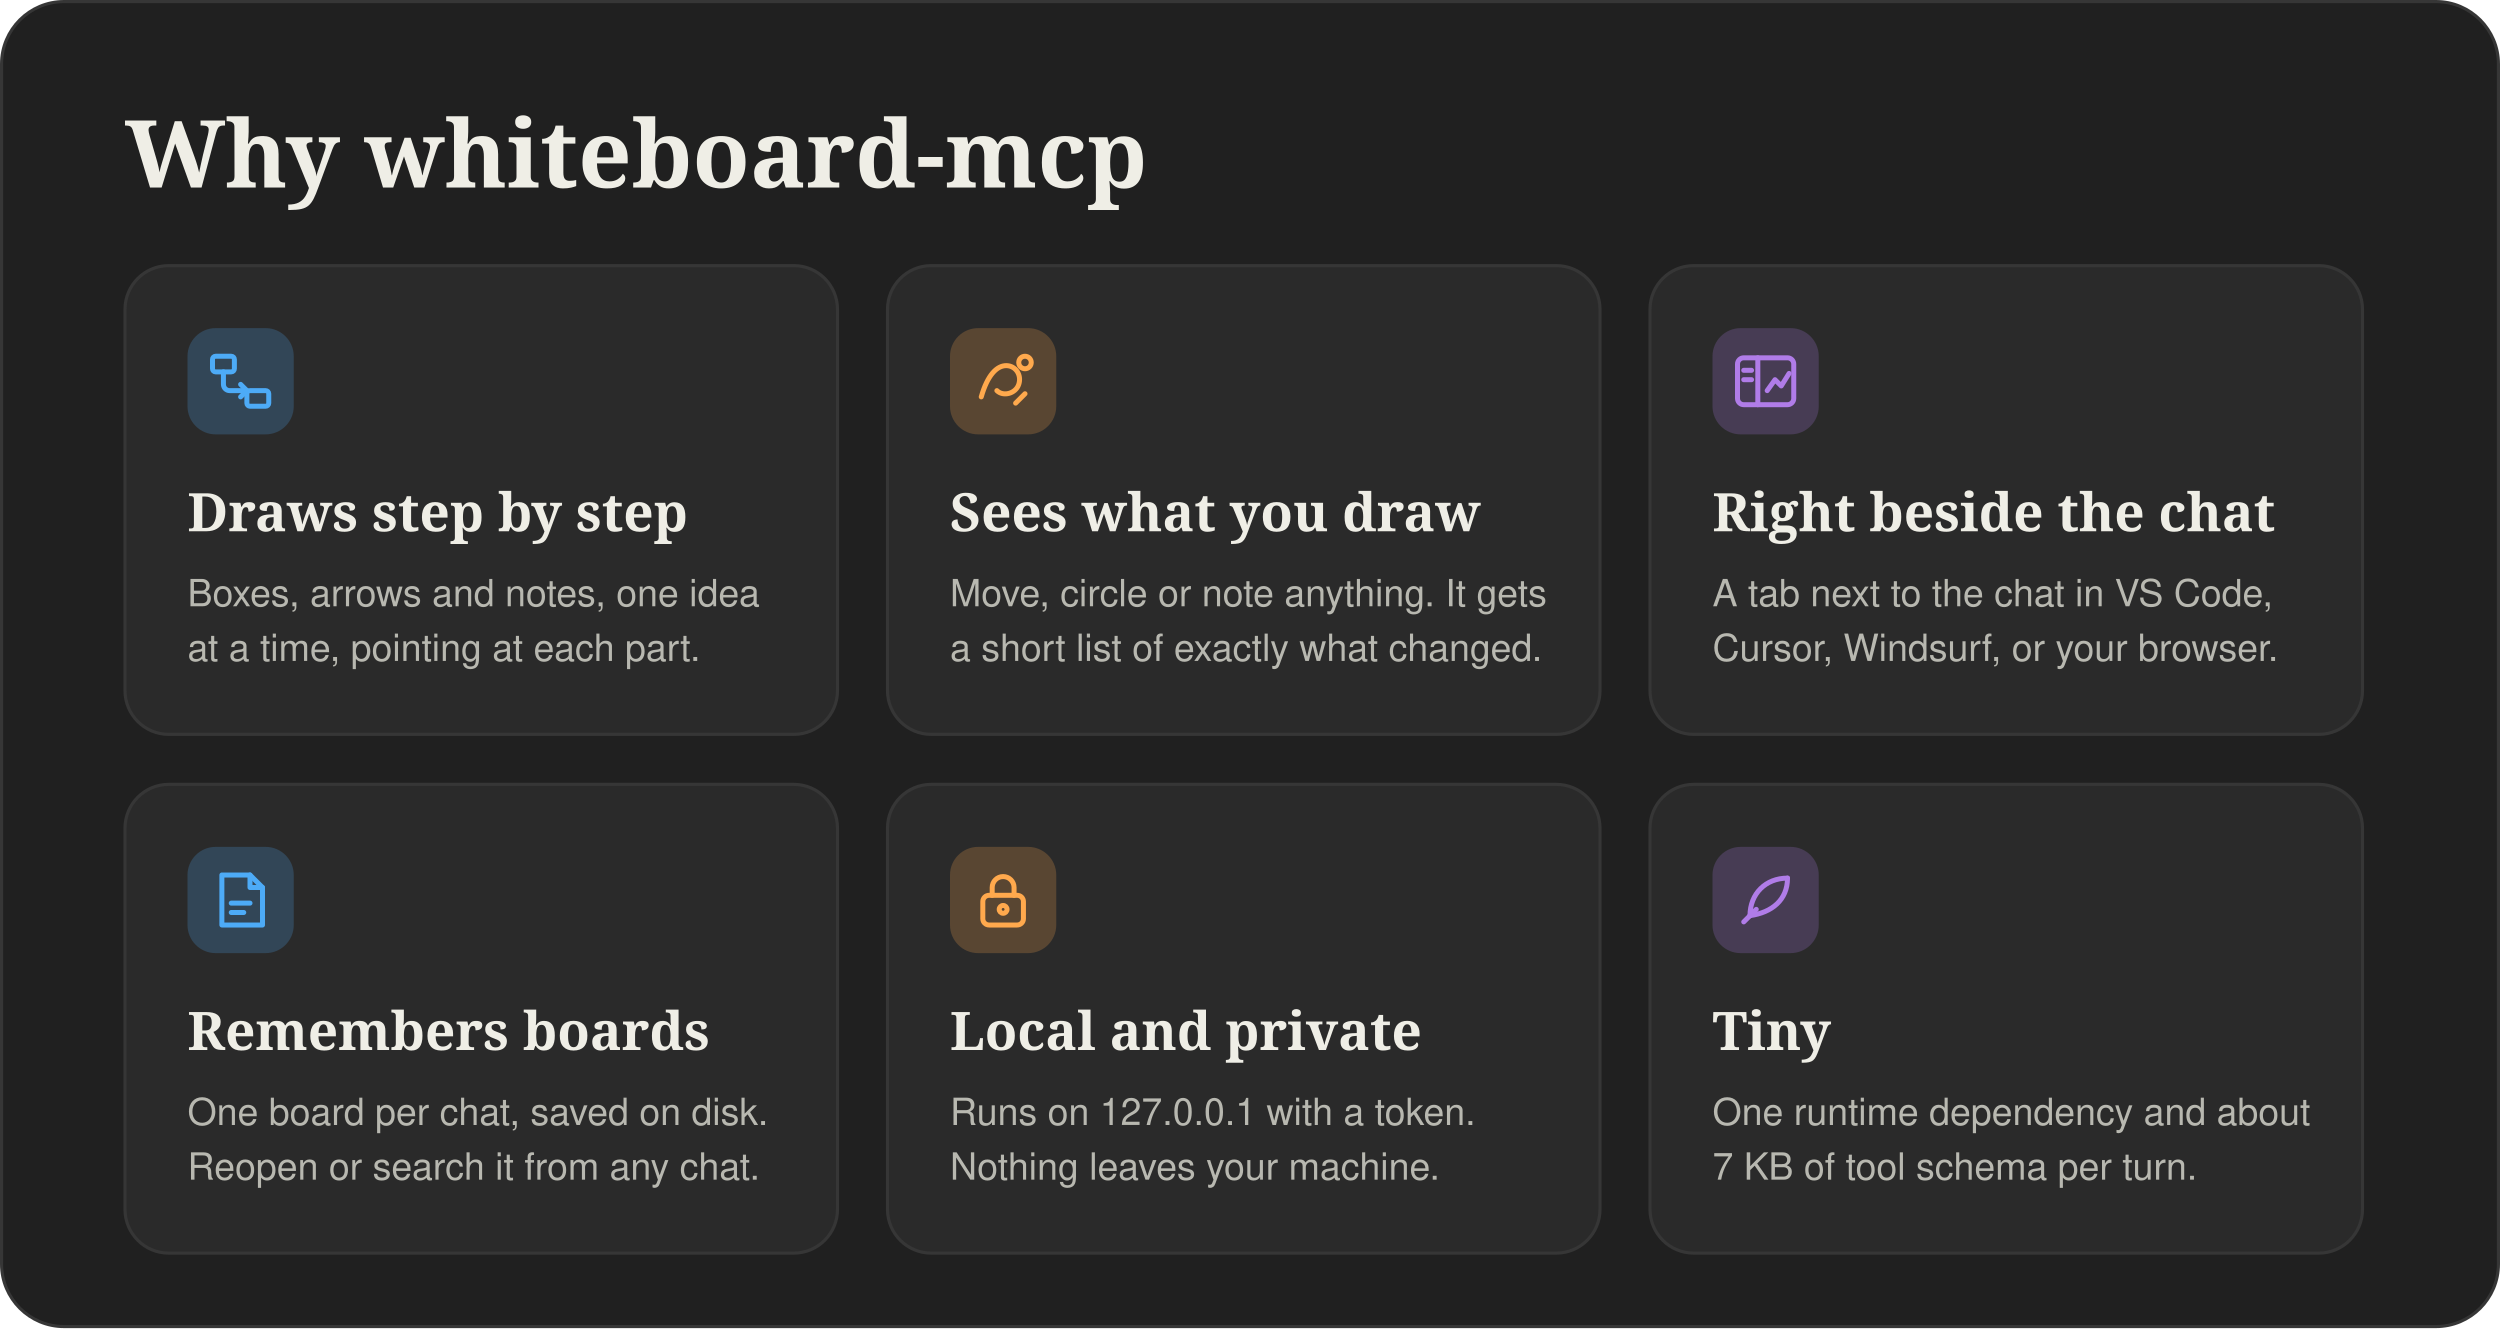
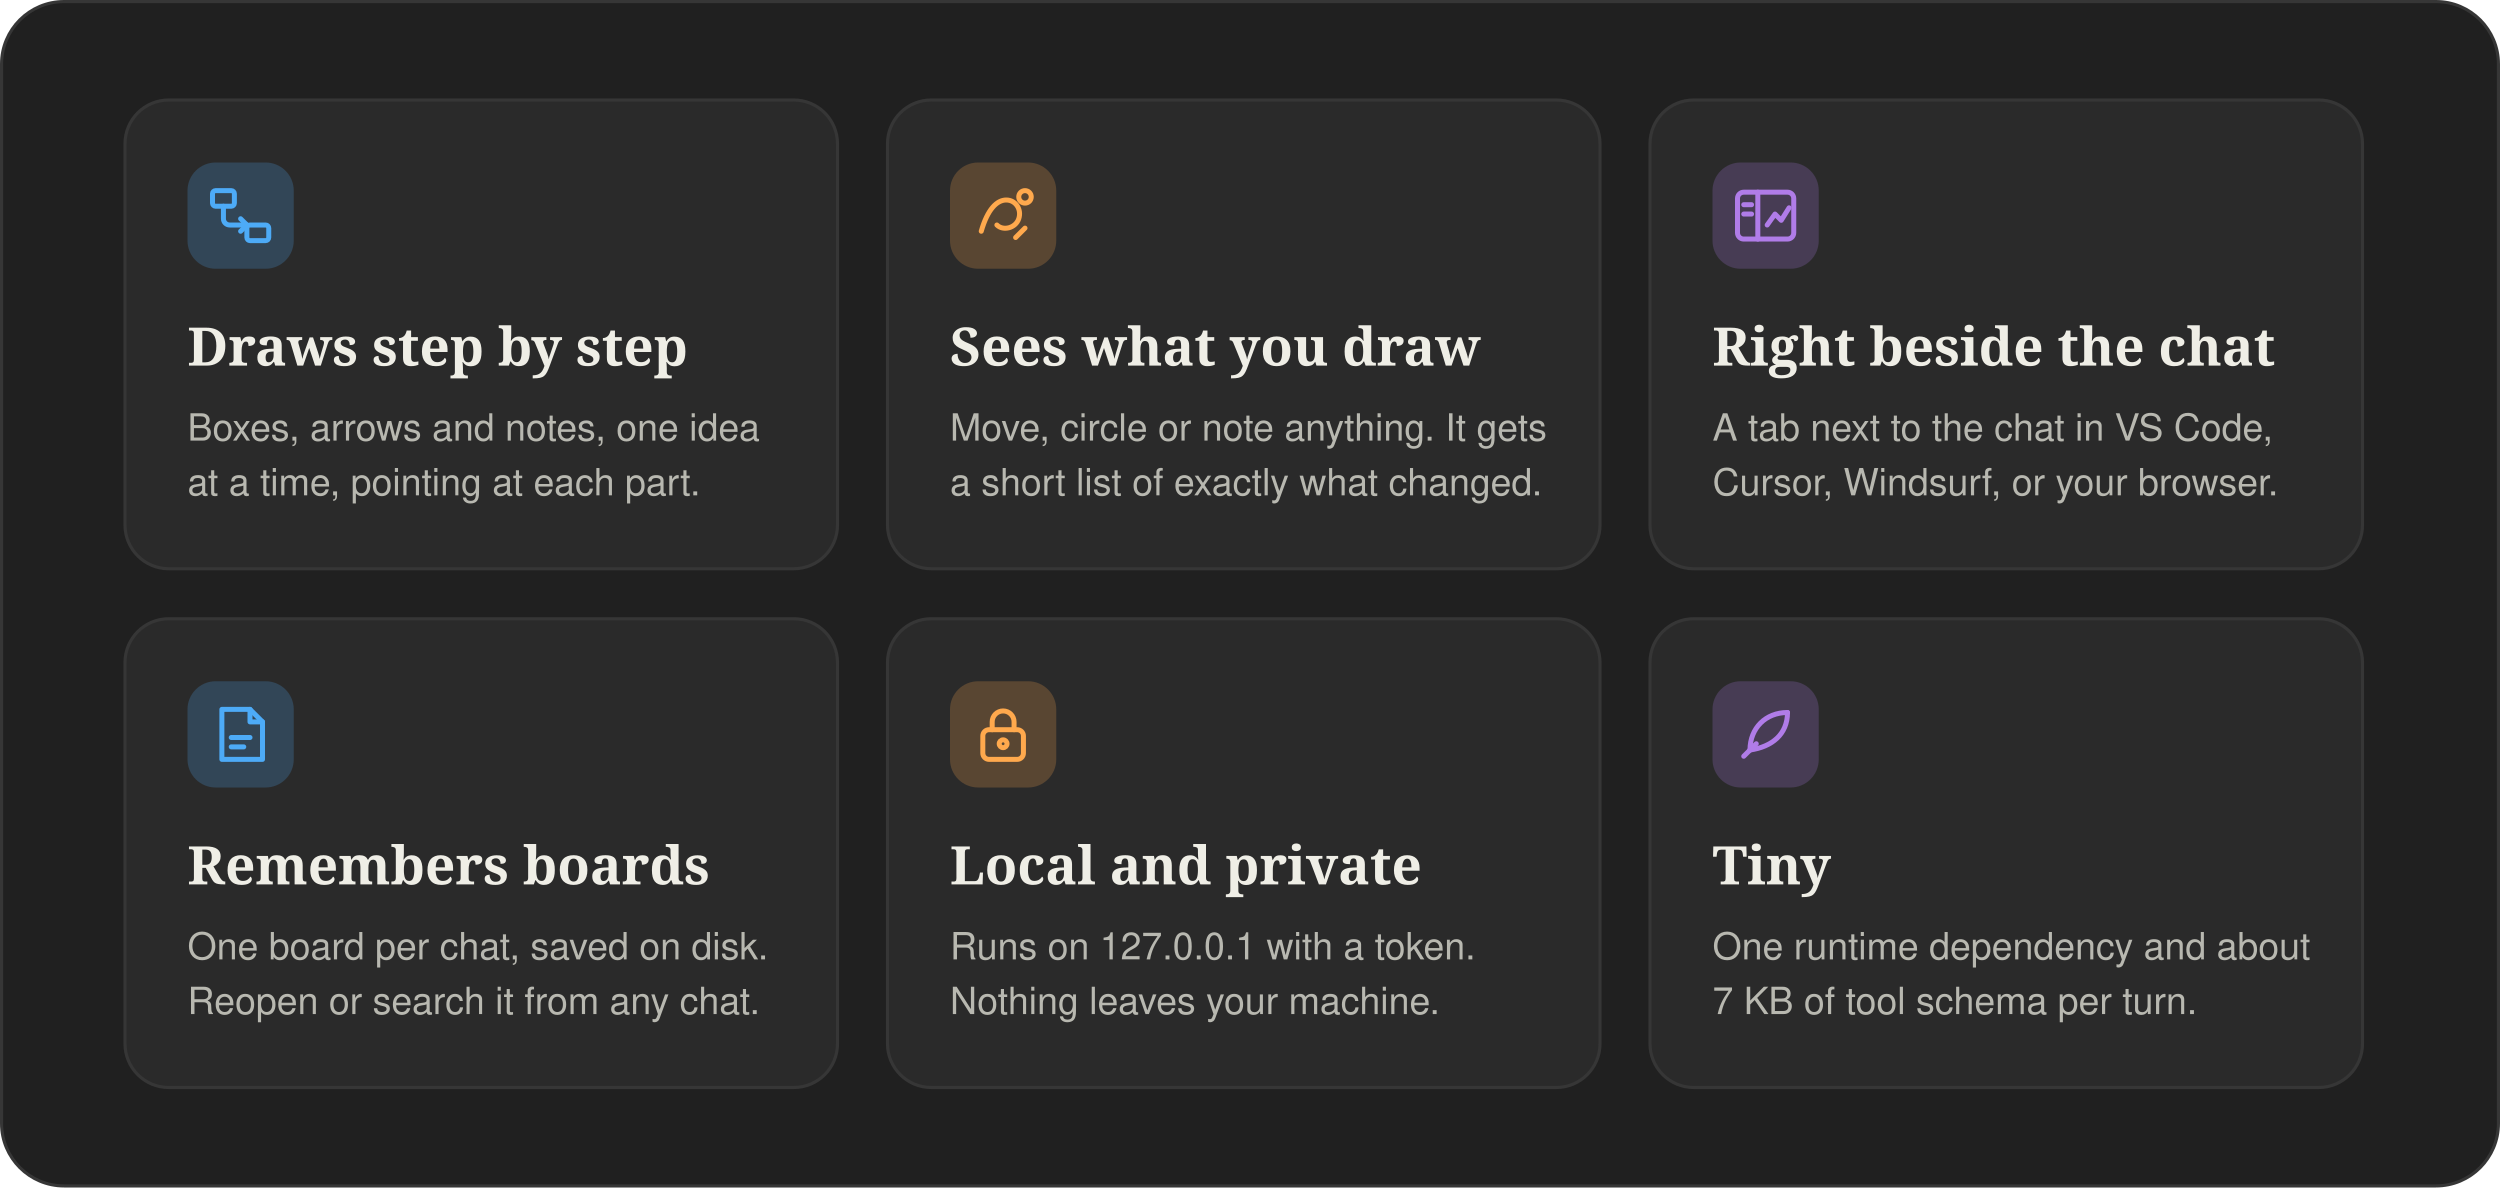
- <svg xmlns="http://www.w3.org/2000/svg" width="1600" height="850" viewBox="0 0 1600 850" role="img" aria-label="Why whiteboard-mcp: Draws step by step: Boxes, arrows and notes, one idea at a time, pointing at each part. Sees what you draw: Move, circle or note anything. It gets a short list of exactly what changed. Right beside the chat: A tab next to the chat in VS Code, Cursor, Windsurf, or your browser. Remembers boards: One board per chat, saved on disk. Reopen or search it from any chat. Local and private: Runs on 127.0.0.1 with a token. Nothing leaves your machine. Tiny: One runtime dependency and about 7 KB of tool schema per turn.">
+ <svg xmlns="http://www.w3.org/2000/svg" width="1600" height="760" viewBox="0 0 1600 760" role="img" aria-label="Why whiteboard-mcp: Draws step by step: Boxes, arrows and notes, one idea at a time, pointing at each part. Sees what you draw: Move, circle or note anything. It gets a short list of exactly what changed. Right beside the chat: A tab next to the chat in VS Code, Cursor, Windsurf, or your browser. Remembers boards: One board per chat, saved on disk. Reopen or search it from any chat. Local and private: Runs on 127.0.0.1 with a token. Nothing leaves your machine. Tiny: One runtime dependency and about 7 KB of tool schema per turn.">
  <style>
.serif{font-family:'New York','Iowan Old Style',ui-serif,Georgia,serif}
.sans{font-family:-apple-system,BlinkMacSystemFont,'SF Pro Text','Segoe UI',Helvetica,Arial,sans-serif}
.mono{font-family:ui-monospace,'SF Mono',Menlo,Consolas,monospace}
</style>
-   <rect x="1" y="1" width="1598" height="848" rx="40" fill="#202020" stroke="#363636" stroke-width="2" />
-   <text x="80" y="120" class="serif" font-size="60" font-weight="700" fill="#efeee6" text-anchor="start">Why whiteboard-mcp</text>
-   <rect x="80" y="170" width="456" height="300" rx="28" fill="#2a2a2a" stroke="#363636" stroke-width="2" />
-   <g transform="translate(120 210)">
+   <rect x="1" y="1" width="1598" height="758" rx="40" fill="#202020" stroke="#363636" stroke-width="2" />
+   <rect x="80" y="64" width="456" height="300" rx="28" fill="#2a2a2a" stroke="#363636" stroke-width="2" />
+   <g transform="translate(120 104)">
    <rect width="68" height="68" rx="18" fill="#4dabf7" fill-opacity="0.22" />
    <g transform="translate(14 14)" fill="none" stroke="#4dabf7" stroke-width="3.2" stroke-linecap="round" stroke-linejoin="round">
      <rect x="2" y="4" width="14" height="10" rx="2" />
      <rect x="24" y="26" width="14" height="10" rx="2" />
      <path d="M9 14v8a4 4 0 0 0 4 4h11" />
      <path d="M20 22l4 4-4 4" />
    </g>
  </g>
-   <text x="120" y="340" class="serif" font-size="34" font-weight="700" fill="#efeee6" text-anchor="start">Draws step by step</text>
-   <text x="120" y="388" class="sans" font-size="24" font-weight="400" fill="#b8b8b0" text-anchor="start">Boxes, arrows and notes, one idea</text>
-   <text x="120" y="423" class="sans" font-size="24" font-weight="400" fill="#b8b8b0" text-anchor="start">at a time, pointing at each part.</text>
-   <rect x="568" y="170" width="456" height="300" rx="28" fill="#2a2a2a" stroke="#363636" stroke-width="2" />
-   <g transform="translate(608 210)">
+   <text x="120" y="234" class="serif" font-size="34" font-weight="700" fill="#efeee6" text-anchor="start">Draws step by step</text>
+   <text x="120" y="282" class="sans" font-size="24" font-weight="400" fill="#b8b8b0" text-anchor="start">Boxes, arrows and notes, one idea</text>
+   <text x="120" y="317" class="sans" font-size="24" font-weight="400" fill="#b8b8b0" text-anchor="start">at a time, pointing at each part.</text>
+   <rect x="568" y="64" width="456" height="300" rx="28" fill="#2a2a2a" stroke="#363636" stroke-width="2" />
+   <g transform="translate(608 104)">
    <rect width="68" height="68" rx="18" fill="#ffa94d" fill-opacity="0.22" />
    <g transform="translate(14 14)" fill="none" stroke="#ffa94d" stroke-width="3.2" stroke-linecap="round" stroke-linejoin="round">
      <path d="M6 30c4-14 10-20 16-20s10 6 8 12-10 8-14 4" />
      <path d="M28 34l6-6" />
      <circle cx="34" cy="8" r="4" />
    </g>
  </g>
-   <text x="608" y="340" class="serif" font-size="34" font-weight="700" fill="#efeee6" text-anchor="start">Sees what you draw</text>
-   <text x="608" y="388" class="sans" font-size="24" font-weight="400" fill="#b8b8b0" text-anchor="start">Move, circle or note anything. It gets</text>
-   <text x="608" y="423" class="sans" font-size="24" font-weight="400" fill="#b8b8b0" text-anchor="start">a short list of exactly what changed.</text>
-   <rect x="1056" y="170" width="456" height="300" rx="28" fill="#2a2a2a" stroke="#363636" stroke-width="2" />
-   <g transform="translate(1096 210)">
+   <text x="608" y="234" class="serif" font-size="34" font-weight="700" fill="#efeee6" text-anchor="start">Sees what you draw</text>
+   <text x="608" y="282" class="sans" font-size="24" font-weight="400" fill="#b8b8b0" text-anchor="start">Move, circle or note anything. It gets</text>
+   <text x="608" y="317" class="sans" font-size="24" font-weight="400" fill="#b8b8b0" text-anchor="start">a short list of exactly what changed.</text>
+   <rect x="1056" y="64" width="456" height="300" rx="28" fill="#2a2a2a" stroke="#363636" stroke-width="2" />
+   <g transform="translate(1096 104)">
    <rect width="68" height="68" rx="18" fill="#b07ce8" fill-opacity="0.22" />
    <g transform="translate(14 14)" fill="none" stroke="#b07ce8" stroke-width="3.2" stroke-linecap="round" stroke-linejoin="round">
      <rect x="2" y="5" width="36" height="30" rx="4" />
      <path d="M15 5v30" />
      <path d="M6 13h5M6 19h5" />
      <path d="M21 26l5-7 4 4 5-8" />
    </g>
  </g>
-   <text x="1096" y="340" class="serif" font-size="34" font-weight="700" fill="#efeee6" text-anchor="start">Right beside the chat</text>
-   <text x="1096" y="388" class="sans" font-size="24" font-weight="400" fill="#b8b8b0" text-anchor="start">A tab next to the chat in VS Code,</text>
-   <text x="1096" y="423" class="sans" font-size="24" font-weight="400" fill="#b8b8b0" text-anchor="start">Cursor, Windsurf, or your browser.</text>
-   <rect x="80" y="502" width="456" height="300" rx="28" fill="#2a2a2a" stroke="#363636" stroke-width="2" />
-   <g transform="translate(120 542)">
+   <text x="1096" y="234" class="serif" font-size="34" font-weight="700" fill="#efeee6" text-anchor="start">Right beside the chat</text>
+   <text x="1096" y="282" class="sans" font-size="24" font-weight="400" fill="#b8b8b0" text-anchor="start">A tab next to the chat in VS Code,</text>
+   <text x="1096" y="317" class="sans" font-size="24" font-weight="400" fill="#b8b8b0" text-anchor="start">Cursor, Windsurf, or your browser.</text>
+   <rect x="80" y="396" width="456" height="300" rx="28" fill="#2a2a2a" stroke="#363636" stroke-width="2" />
+   <g transform="translate(120 436)">
    <rect width="68" height="68" rx="18" fill="#4dabf7" fill-opacity="0.22" />
    <g transform="translate(14 14)" fill="none" stroke="#4dabf7" stroke-width="3.2" stroke-linecap="round" stroke-linejoin="round">
      <path d="M8 4h18l8 8v24H8z" />
      <path d="M26 4v8h8" />
      <path d="M14 22h12M14 28h8" />
    </g>
  </g>
-   <text x="120" y="672" class="serif" font-size="34" font-weight="700" fill="#efeee6" text-anchor="start">Remembers boards</text>
-   <text x="120" y="720" class="sans" font-size="24" font-weight="400" fill="#b8b8b0" text-anchor="start">One board per chat, saved on disk.</text>
-   <text x="120" y="755" class="sans" font-size="24" font-weight="400" fill="#b8b8b0" text-anchor="start">Reopen or search it from any chat.</text>
-   <rect x="568" y="502" width="456" height="300" rx="28" fill="#2a2a2a" stroke="#363636" stroke-width="2" />
-   <g transform="translate(608 542)">
+   <text x="120" y="566" class="serif" font-size="34" font-weight="700" fill="#efeee6" text-anchor="start">Remembers boards</text>
+   <text x="120" y="614" class="sans" font-size="24" font-weight="400" fill="#b8b8b0" text-anchor="start">One board per chat, saved on disk.</text>
+   <text x="120" y="649" class="sans" font-size="24" font-weight="400" fill="#b8b8b0" text-anchor="start">Reopen or search it from any chat.</text>
+   <rect x="568" y="396" width="456" height="300" rx="28" fill="#2a2a2a" stroke="#363636" stroke-width="2" />
+   <g transform="translate(608 436)">
    <rect width="68" height="68" rx="18" fill="#ffa94d" fill-opacity="0.22" />
    <g transform="translate(14 14)" fill="none" stroke="#ffa94d" stroke-width="3.2" stroke-linecap="round" stroke-linejoin="round">
      <rect x="7" y="17" width="26" height="19" rx="4" />
      <path d="M13 17v-5a7 7 0 0 1 14 0v5" />
      <circle cx="20" cy="26" r="2.5" />
    </g>
  </g>
-   <text x="608" y="672" class="serif" font-size="34" font-weight="700" fill="#efeee6" text-anchor="start">Local and private</text>
-   <text x="608" y="720" class="sans" font-size="24" font-weight="400" fill="#b8b8b0" text-anchor="start">Runs on 127.0.0.1 with a token.</text>
-   <text x="608" y="755" class="sans" font-size="24" font-weight="400" fill="#b8b8b0" text-anchor="start">Nothing leaves your machine.</text>
-   <rect x="1056" y="502" width="456" height="300" rx="28" fill="#2a2a2a" stroke="#363636" stroke-width="2" />
-   <g transform="translate(1096 542)">
+   <text x="608" y="566" class="serif" font-size="34" font-weight="700" fill="#efeee6" text-anchor="start">Local and private</text>
+   <text x="608" y="614" class="sans" font-size="24" font-weight="400" fill="#b8b8b0" text-anchor="start">Runs on 127.0.0.1 with a token.</text>
+   <text x="608" y="649" class="sans" font-size="24" font-weight="400" fill="#b8b8b0" text-anchor="start">Nothing leaves your machine.</text>
+   <rect x="1056" y="396" width="456" height="300" rx="28" fill="#2a2a2a" stroke="#363636" stroke-width="2" />
+   <g transform="translate(1096 436)">
    <rect width="68" height="68" rx="18" fill="#b07ce8" fill-opacity="0.22" />
    <g transform="translate(14 14)" fill="none" stroke="#b07ce8" stroke-width="3.2" stroke-linecap="round" stroke-linejoin="round">
      <path d="M34 6C20 6 10 16 10 30" />
      <path d="M34 6c0 14-10 22-24 24" />
      <path d="M6 34l8-8" />
    </g>
  </g>
-   <text x="1096" y="672" class="serif" font-size="34" font-weight="700" fill="#efeee6" text-anchor="start">Tiny</text>
-   <text x="1096" y="720" class="sans" font-size="24" font-weight="400" fill="#b8b8b0" text-anchor="start">One runtime dependency and about</text>
-   <text x="1096" y="755" class="sans" font-size="24" font-weight="400" fill="#b8b8b0" text-anchor="start">7 KB of tool schema per turn.</text>
+   <text x="1096" y="566" class="serif" font-size="34" font-weight="700" fill="#efeee6" text-anchor="start">Tiny</text>
+   <text x="1096" y="614" class="sans" font-size="24" font-weight="400" fill="#b8b8b0" text-anchor="start">One runtime dependency and about</text>
+   <text x="1096" y="649" class="sans" font-size="24" font-weight="400" fill="#b8b8b0" text-anchor="start">7 KB of tool schema per turn.</text>
</svg>
